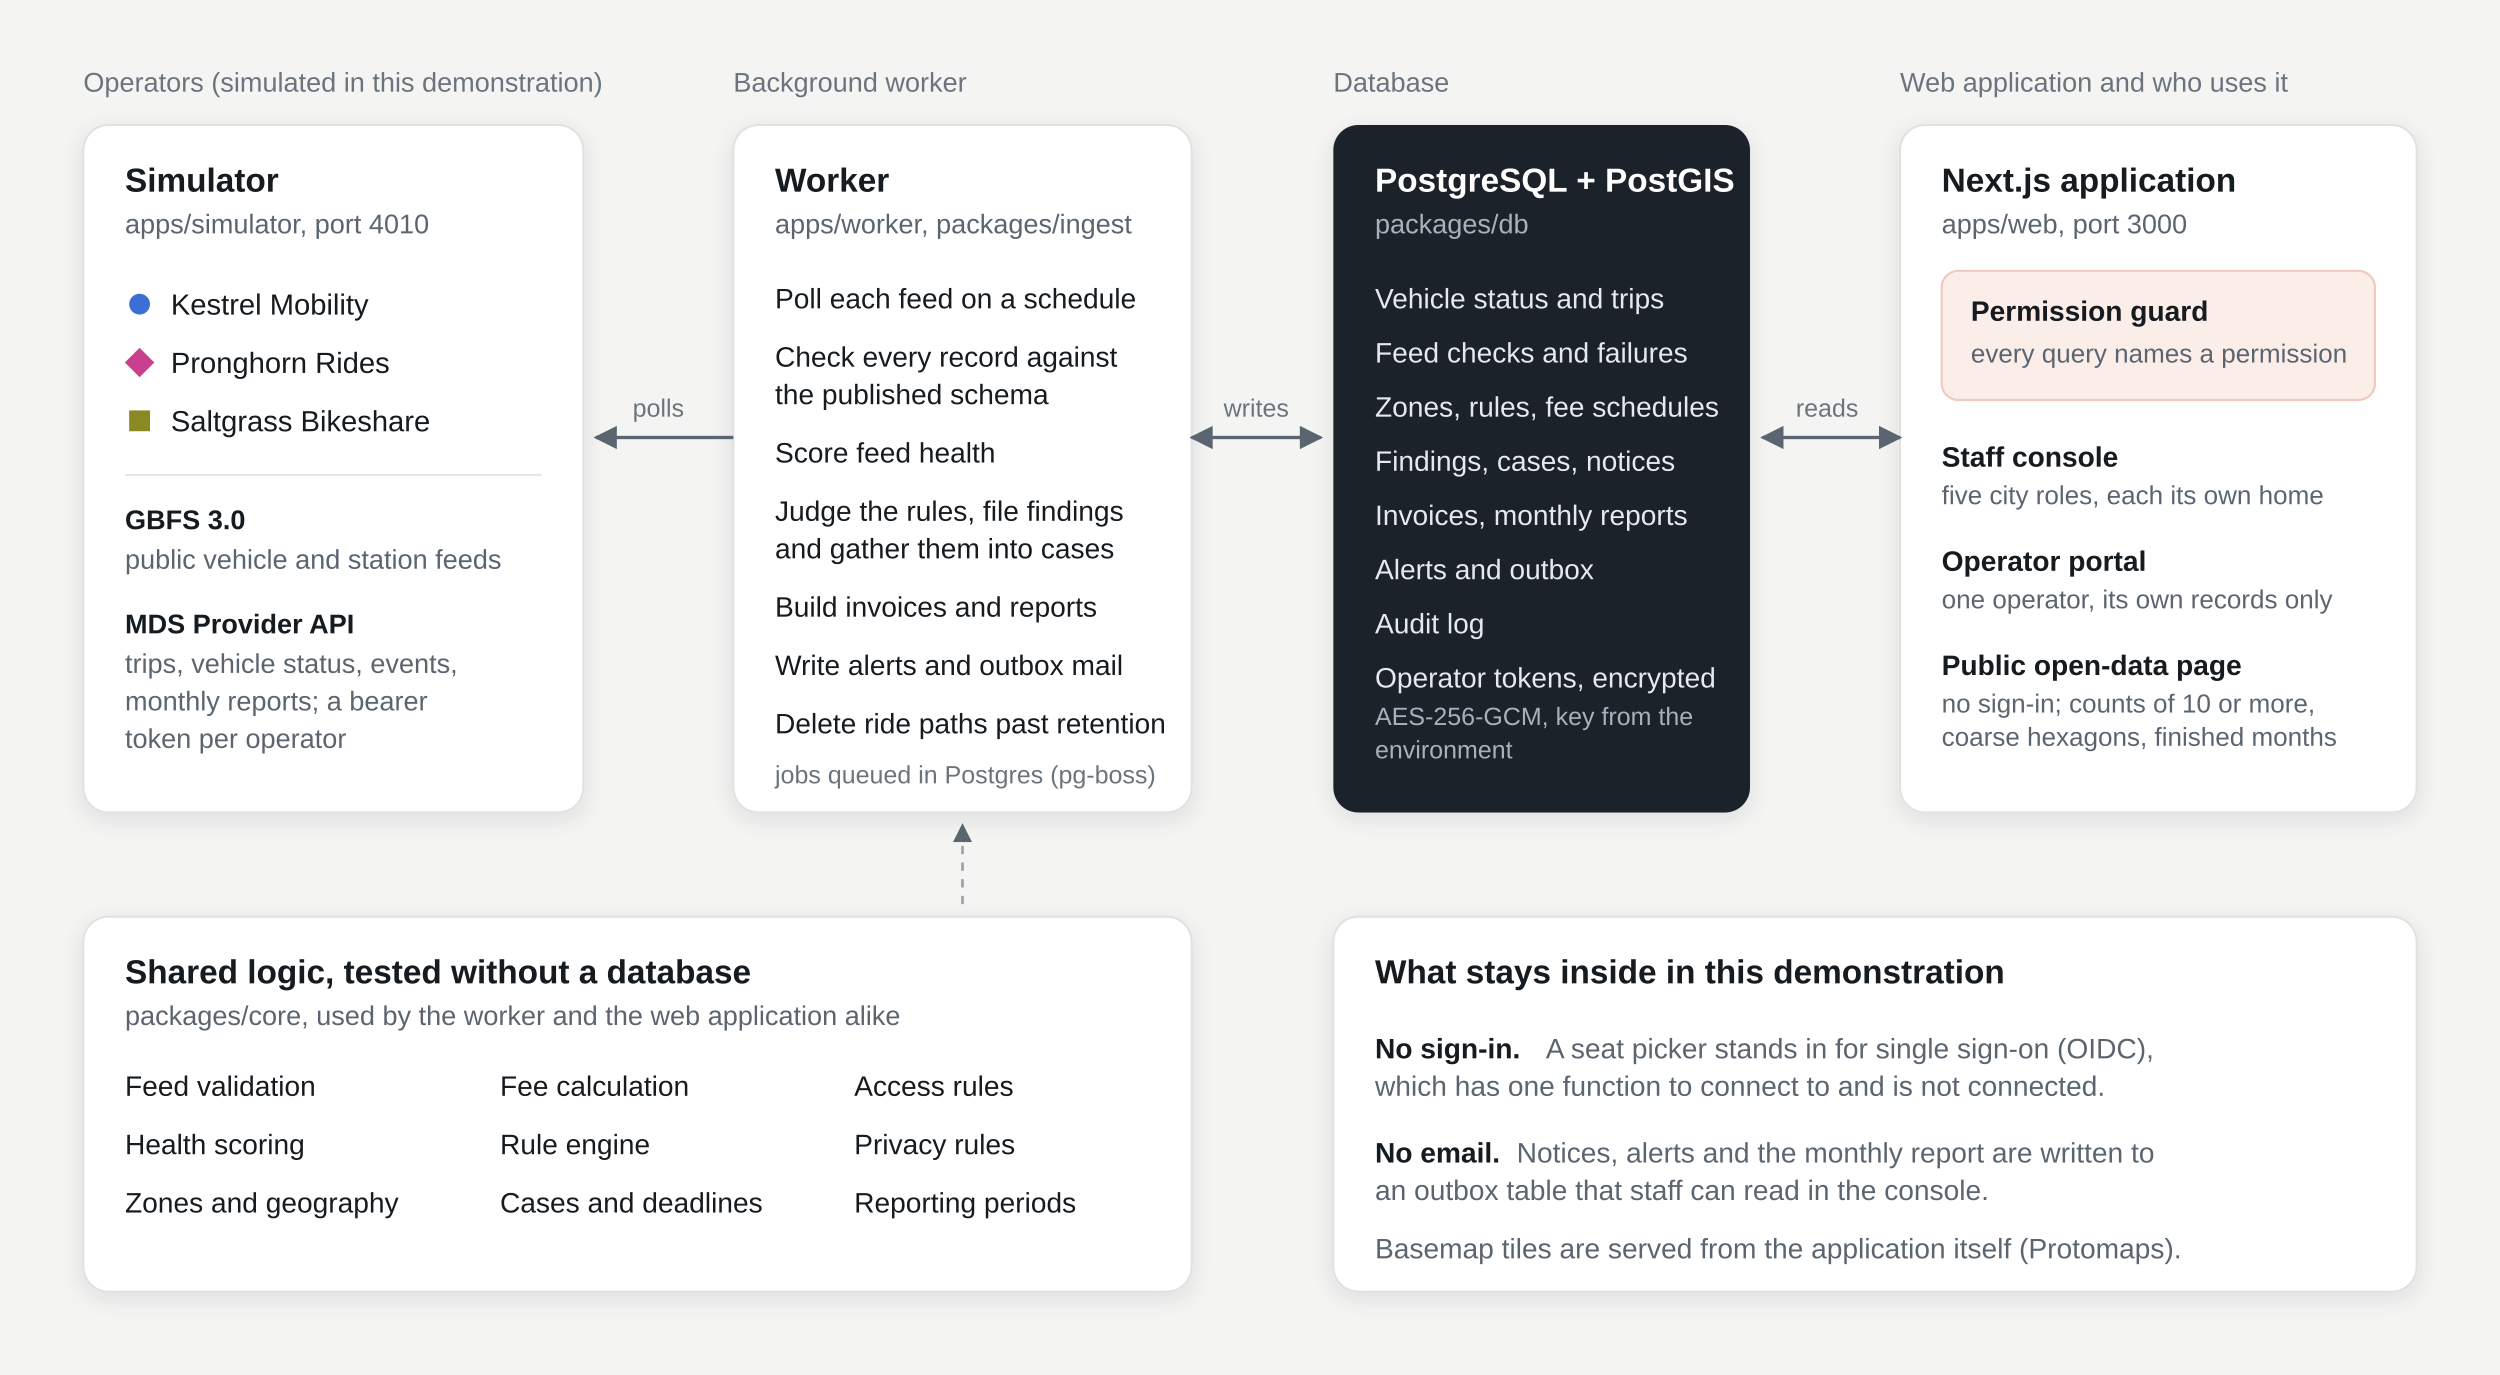
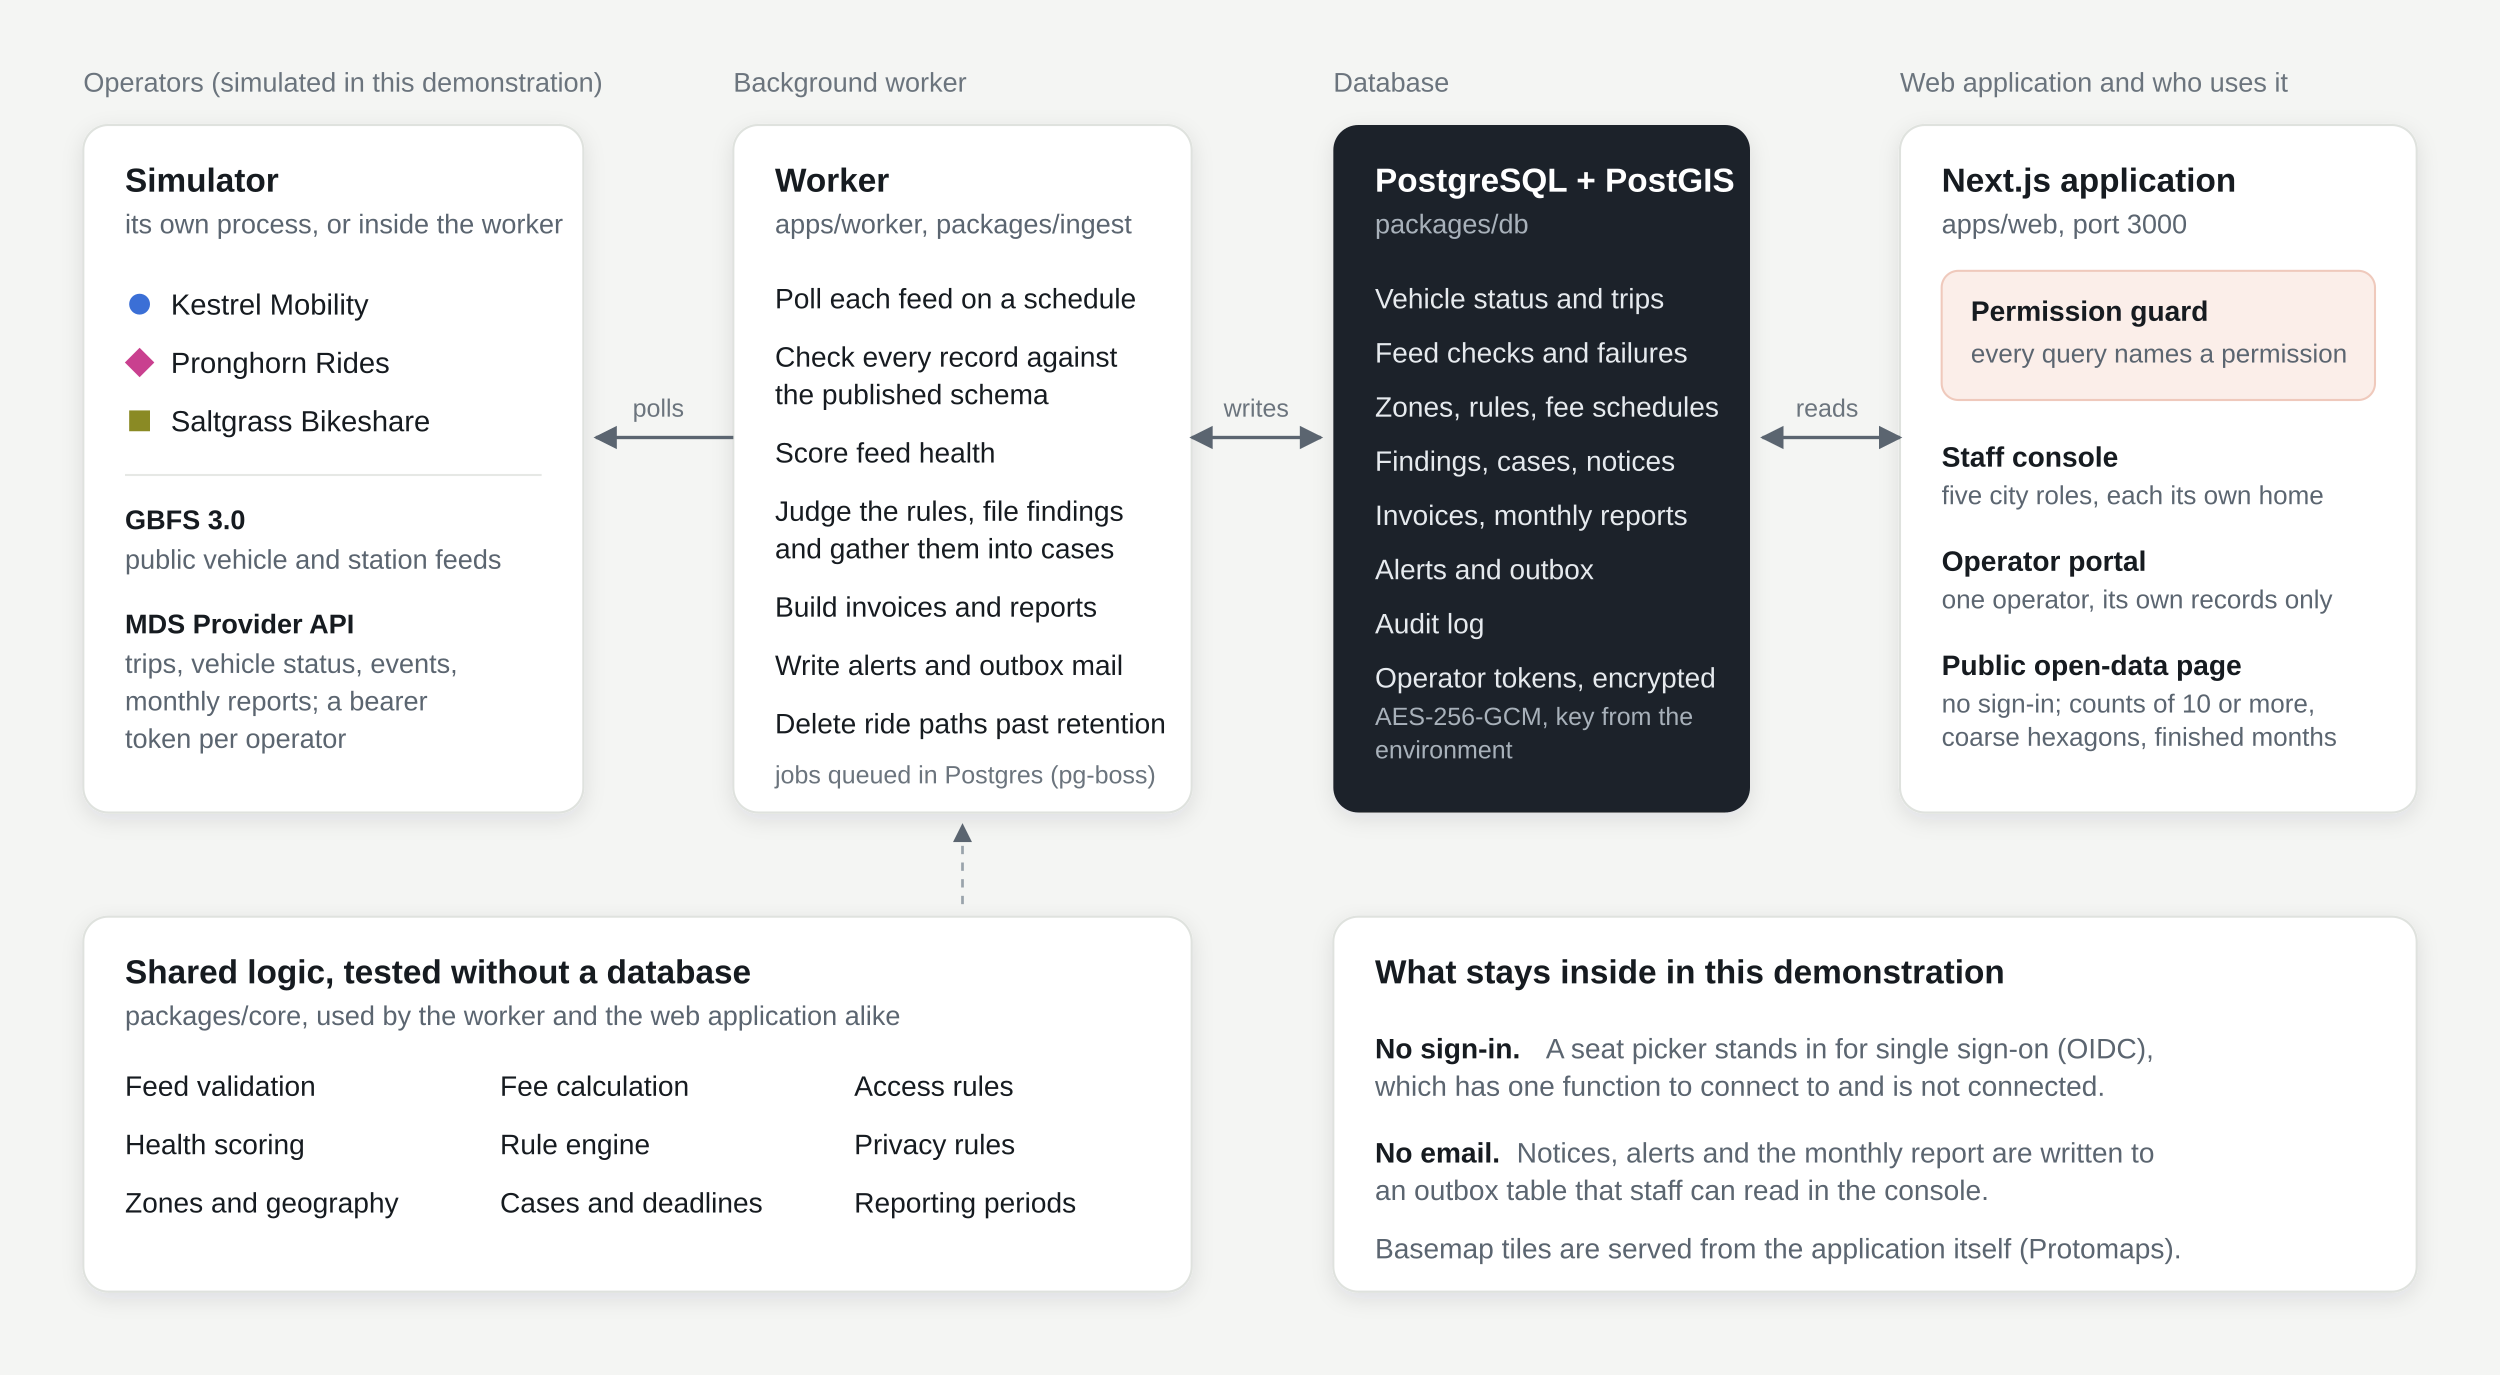
<svg xmlns="http://www.w3.org/2000/svg" viewBox="0 0 1200 660" width="1200" height="660" font-family="Figtree, 'Helvetica Neue', Arial, sans-serif" role="img" aria-labelledby="t d">
  <defs>
    <marker id="a" viewBox="0 0 10 10" refX="9" refY="5" markerWidth="7" markerHeight="7" orient="auto-start-reverse">
      <path d="M0 0L10 5L0 10z" fill="#5b6570" />
    </marker>
    <filter id="s" x="-5%" y="-5%" width="110%" height="125%">
      <feDropShadow dx="0" dy="3" stdDeviation="5" flood-color="#1b232b" flood-opacity="0.10" />
    </filter>
  </defs>
  <rect width="1200" height="660" fill="#f4f5f3" />
  <g font-size="13" fill="#6b747d">
    <text x="40" y="44">Operators (simulated in this demonstration)</text>
    <text x="352" y="44">Background worker</text>
    <text x="640" y="44">Database</text>
    <text x="912" y="44">Web application and who uses it</text>
  </g>
  <g filter="url(#s)">
    <rect x="40" y="60" width="240" height="330" rx="12" fill="#ffffff" stroke="#dfe2de" />
  </g>
  <text x="60" y="92" font-size="16" font-weight="600" fill="#161b20">Simulator</text>
-   <text x="60" y="112" font-size="13" fill="#5b6570">apps/simulator, port 4010</text>
+   <text x="60" y="112" font-size="13" fill="#5b6570">its own process, or inside the worker</text>
  <g font-size="14" fill="#161b20">
    <circle cx="67" cy="146" r="5" fill="#3b6fd6" />
    <text x="82" y="151">Kestrel Mobility</text>
    <rect x="62" y="169" width="10" height="10" transform="rotate(45 67 174)" fill="#c9408f" />
    <text x="82" y="179">Pronghorn Rides</text>
    <rect x="62" y="197" width="10" height="10" fill="#8a8a24" />
    <text x="82" y="207">Saltgrass Bikeshare</text>
  </g>
  <line x1="60" y1="228" x2="260" y2="228" stroke="#e6e8e5" />
  <g font-size="13" fill="#5b6570">
    <text x="60" y="254" fill="#161b20" font-weight="600">GBFS 3.0</text>
    <text x="60" y="273">public vehicle and station feeds</text>
    <text x="60" y="304" fill="#161b20" font-weight="600">MDS Provider API</text>
    <text x="60" y="323">trips, vehicle status, events,</text>
    <text x="60" y="341">monthly reports; a bearer</text>
    <text x="60" y="359">token per operator</text>
  </g>
  <g filter="url(#s)">
    <rect x="352" y="60" width="220" height="330" rx="12" fill="#ffffff" stroke="#dfe2de" />
  </g>
  <text x="372" y="92" font-size="16" font-weight="600" fill="#161b20">Worker</text>
  <text x="372" y="112" font-size="13" fill="#5b6570">apps/worker, packages/ingest</text>
  <g font-size="13.5" fill="#161b20">
    <text x="372" y="148">Poll each feed on a schedule</text>
    <text x="372" y="176">Check every record against</text>
    <text x="372" y="194">the published schema</text>
    <text x="372" y="222">Score feed health</text>
    <text x="372" y="250">Judge the rules, file findings</text>
    <text x="372" y="268">and gather them into cases</text>
    <text x="372" y="296">Build invoices and reports</text>
    <text x="372" y="324">Write alerts and outbox mail</text>
    <text x="372" y="352">Delete ride paths past retention</text>
  </g>
  <text x="372" y="376" font-size="12" fill="#6b747d">jobs queued in Postgres (pg-boss)</text>
  <g filter="url(#s)">
    <rect x="640" y="60" width="200" height="330" rx="12" fill="#1b232b" />
  </g>
  <text x="660" y="92" font-size="16" font-weight="600" fill="#ffffff">PostgreSQL + PostGIS</text>
  <text x="660" y="112" font-size="13" fill="#a8b1ba">packages/db</text>
  <g font-size="13.5" fill="#e6eaee">
    <text x="660" y="148">Vehicle status and trips</text>
    <text x="660" y="174">Feed checks and failures</text>
    <text x="660" y="200">Zones, rules, fee schedules</text>
    <text x="660" y="226">Findings, cases, notices</text>
    <text x="660" y="252">Invoices, monthly reports</text>
    <text x="660" y="278">Alerts and outbox</text>
    <text x="660" y="304">Audit log</text>
    <text x="660" y="330">Operator tokens, encrypted</text>
    <text x="660" y="348" font-size="12" fill="#a8b1ba">AES-256-GCM, key from the</text>
    <text x="660" y="364" font-size="12" fill="#a8b1ba">environment</text>
  </g>
  <g filter="url(#s)">
    <rect x="912" y="60" width="248" height="330" rx="12" fill="#ffffff" stroke="#dfe2de" />
  </g>
  <text x="932" y="92" font-size="16" font-weight="600" fill="#161b20">Next.js application</text>
  <text x="932" y="112" font-size="13" fill="#5b6570">apps/web, port 3000</text>
  <rect x="932" y="130" width="208" height="62" rx="8" fill="#fbeee9" stroke="#efc9bc" />
  <text x="946" y="154" font-size="13.5" font-weight="600" fill="#161b20">Permission guard</text>
  <text x="946" y="174" font-size="12.5" fill="#5b6570">every query names a permission</text>
  <g font-size="13.5" fill="#161b20">
    <text x="932" y="224" font-weight="600">Staff console</text>
    <text x="932" y="242" font-size="12.5" fill="#5b6570">five city roles, each its own home</text>
    <text x="932" y="274" font-weight="600">Operator portal</text>
    <text x="932" y="292" font-size="12.5" fill="#5b6570">one operator, its own records only</text>
    <text x="932" y="324" font-weight="600">Public open-data page</text>
    <text x="932" y="342" font-size="12.5" fill="#5b6570">no sign-in; counts of 10 or more,</text>
    <text x="932" y="358" font-size="12.5" fill="#5b6570">coarse hexagons, finished months</text>
  </g>
  <g stroke="#5b6570" stroke-width="1.6" fill="none">
    <line x1="352" y1="210" x2="286" y2="210" marker-end="url(#a)" />
    <line x1="572" y1="210" x2="634" y2="210" marker-end="url(#a)" marker-start="url(#a)" />
    <line x1="912" y1="210" x2="846" y2="210" marker-end="url(#a)" marker-start="url(#a)" />
  </g>
  <g font-size="12" fill="#6b747d" text-anchor="middle">
    <text x="316" y="200">polls</text>
    <text x="603" y="200">writes</text>
    <text x="877" y="200">reads</text>
  </g>
  <g filter="url(#s)">
    <rect x="40" y="440" width="532" height="180" rx="12" fill="#ffffff" stroke="#dfe2de" />
    <rect x="640" y="440" width="520" height="180" rx="12" fill="#ffffff" stroke="#dfe2de" />
  </g>
  <text x="60" y="472" font-size="16" font-weight="600" fill="#161b20">Shared logic, tested without a database</text>
  <text x="60" y="492" font-size="13" fill="#5b6570">packages/core, used by the worker and the web application alike</text>
  <g font-size="13.5" fill="#161b20">
    <text x="60" y="526">Feed validation</text>
    <text x="240" y="526">Fee calculation</text>
    <text x="410" y="526">Access rules</text>
    <text x="60" y="554">Health scoring</text>
    <text x="240" y="554">Rule engine</text>
    <text x="410" y="554">Privacy rules</text>
    <text x="60" y="582">Zones and geography</text>
    <text x="240" y="582">Cases and deadlines</text>
    <text x="410" y="582">Reporting periods</text>
  </g>
  <text x="660" y="472" font-size="16" font-weight="600" fill="#161b20">What stays inside in this demonstration</text>
  <g font-size="13.5" fill="#161b20">
    <text x="660" y="508" font-weight="600">No sign-in.</text>
    <text x="742" y="508" fill="#5b6570">A seat picker stands in for single sign-on (OIDC),</text>
    <text x="660" y="526" fill="#5b6570">which has one function to connect to and is not connected.</text>
    <text x="660" y="558" font-weight="600">No email.</text>
    <text x="728" y="558" fill="#5b6570">Notices, alerts and the monthly report are written to</text>
    <text x="660" y="576" fill="#5b6570">an outbox table that staff can read in the console.</text>
    <text x="660" y="604" fill="#5b6570">Basemap tiles are served from the application itself (Protomaps).</text>
  </g>
  <g stroke="#9aa3ab" stroke-width="1.3" stroke-dasharray="4 4" fill="none">
    <line x1="462" y1="434" x2="462" y2="396" marker-end="url(#a)" />
  </g>
</svg>
